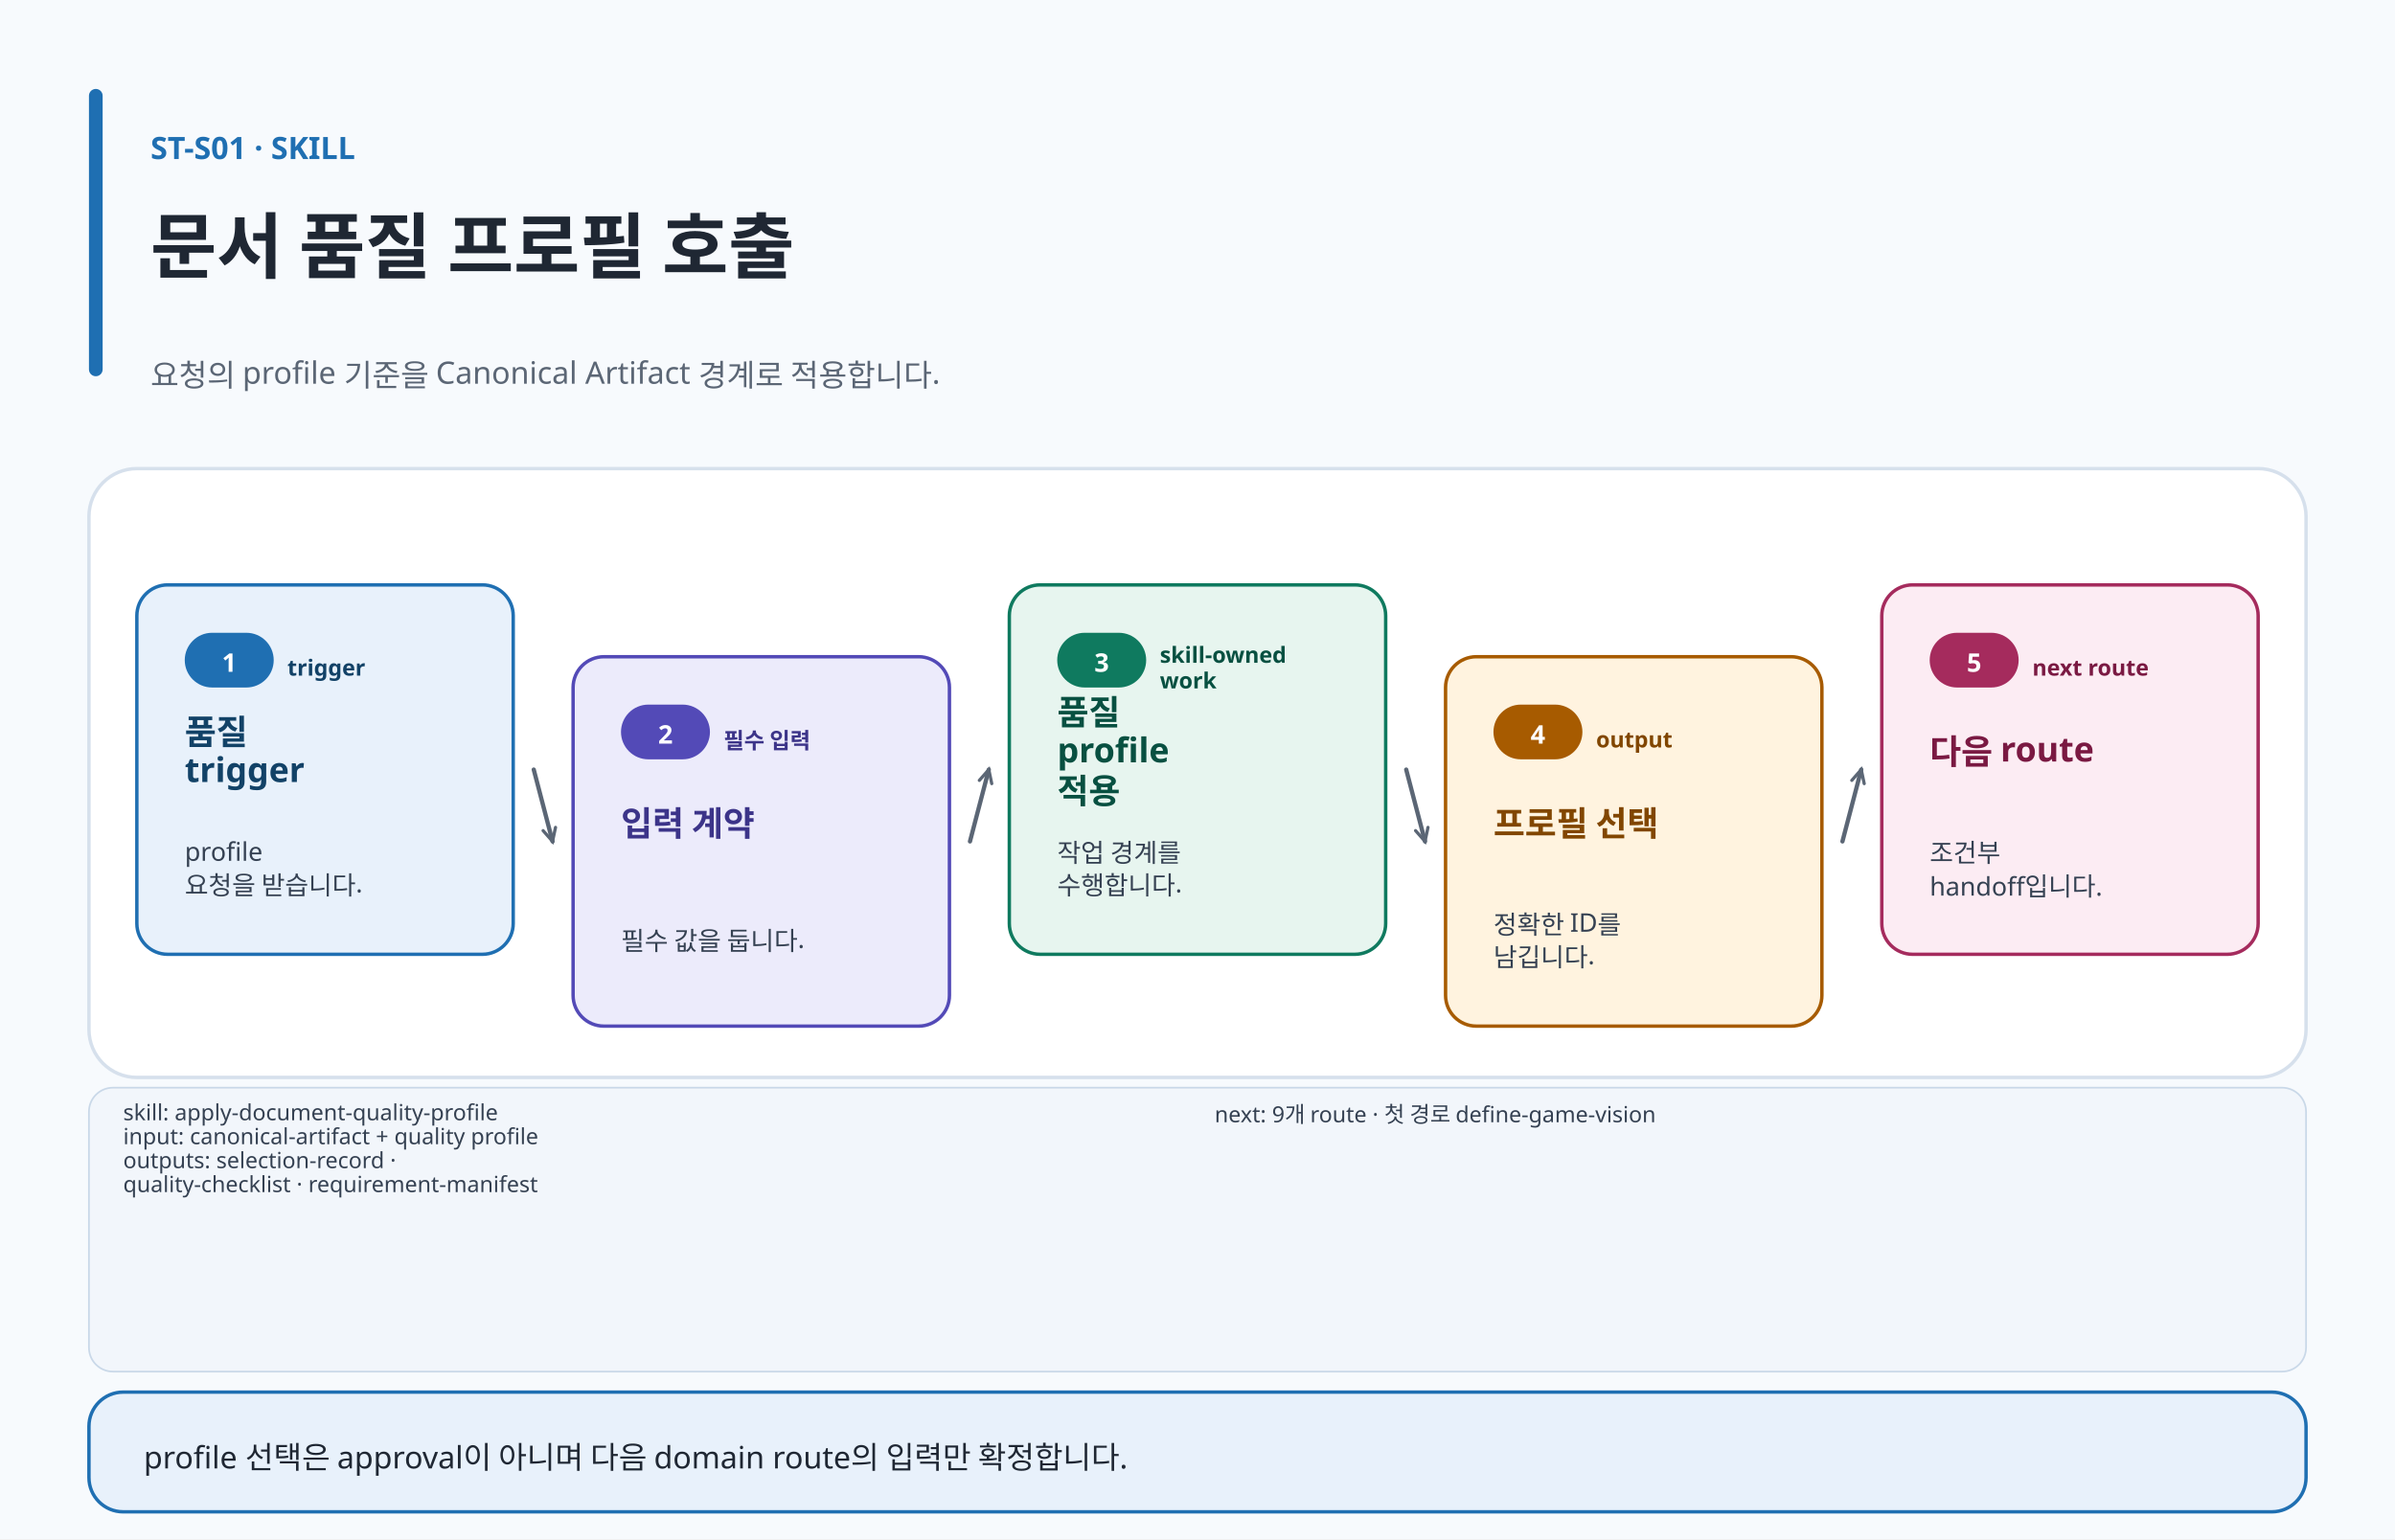
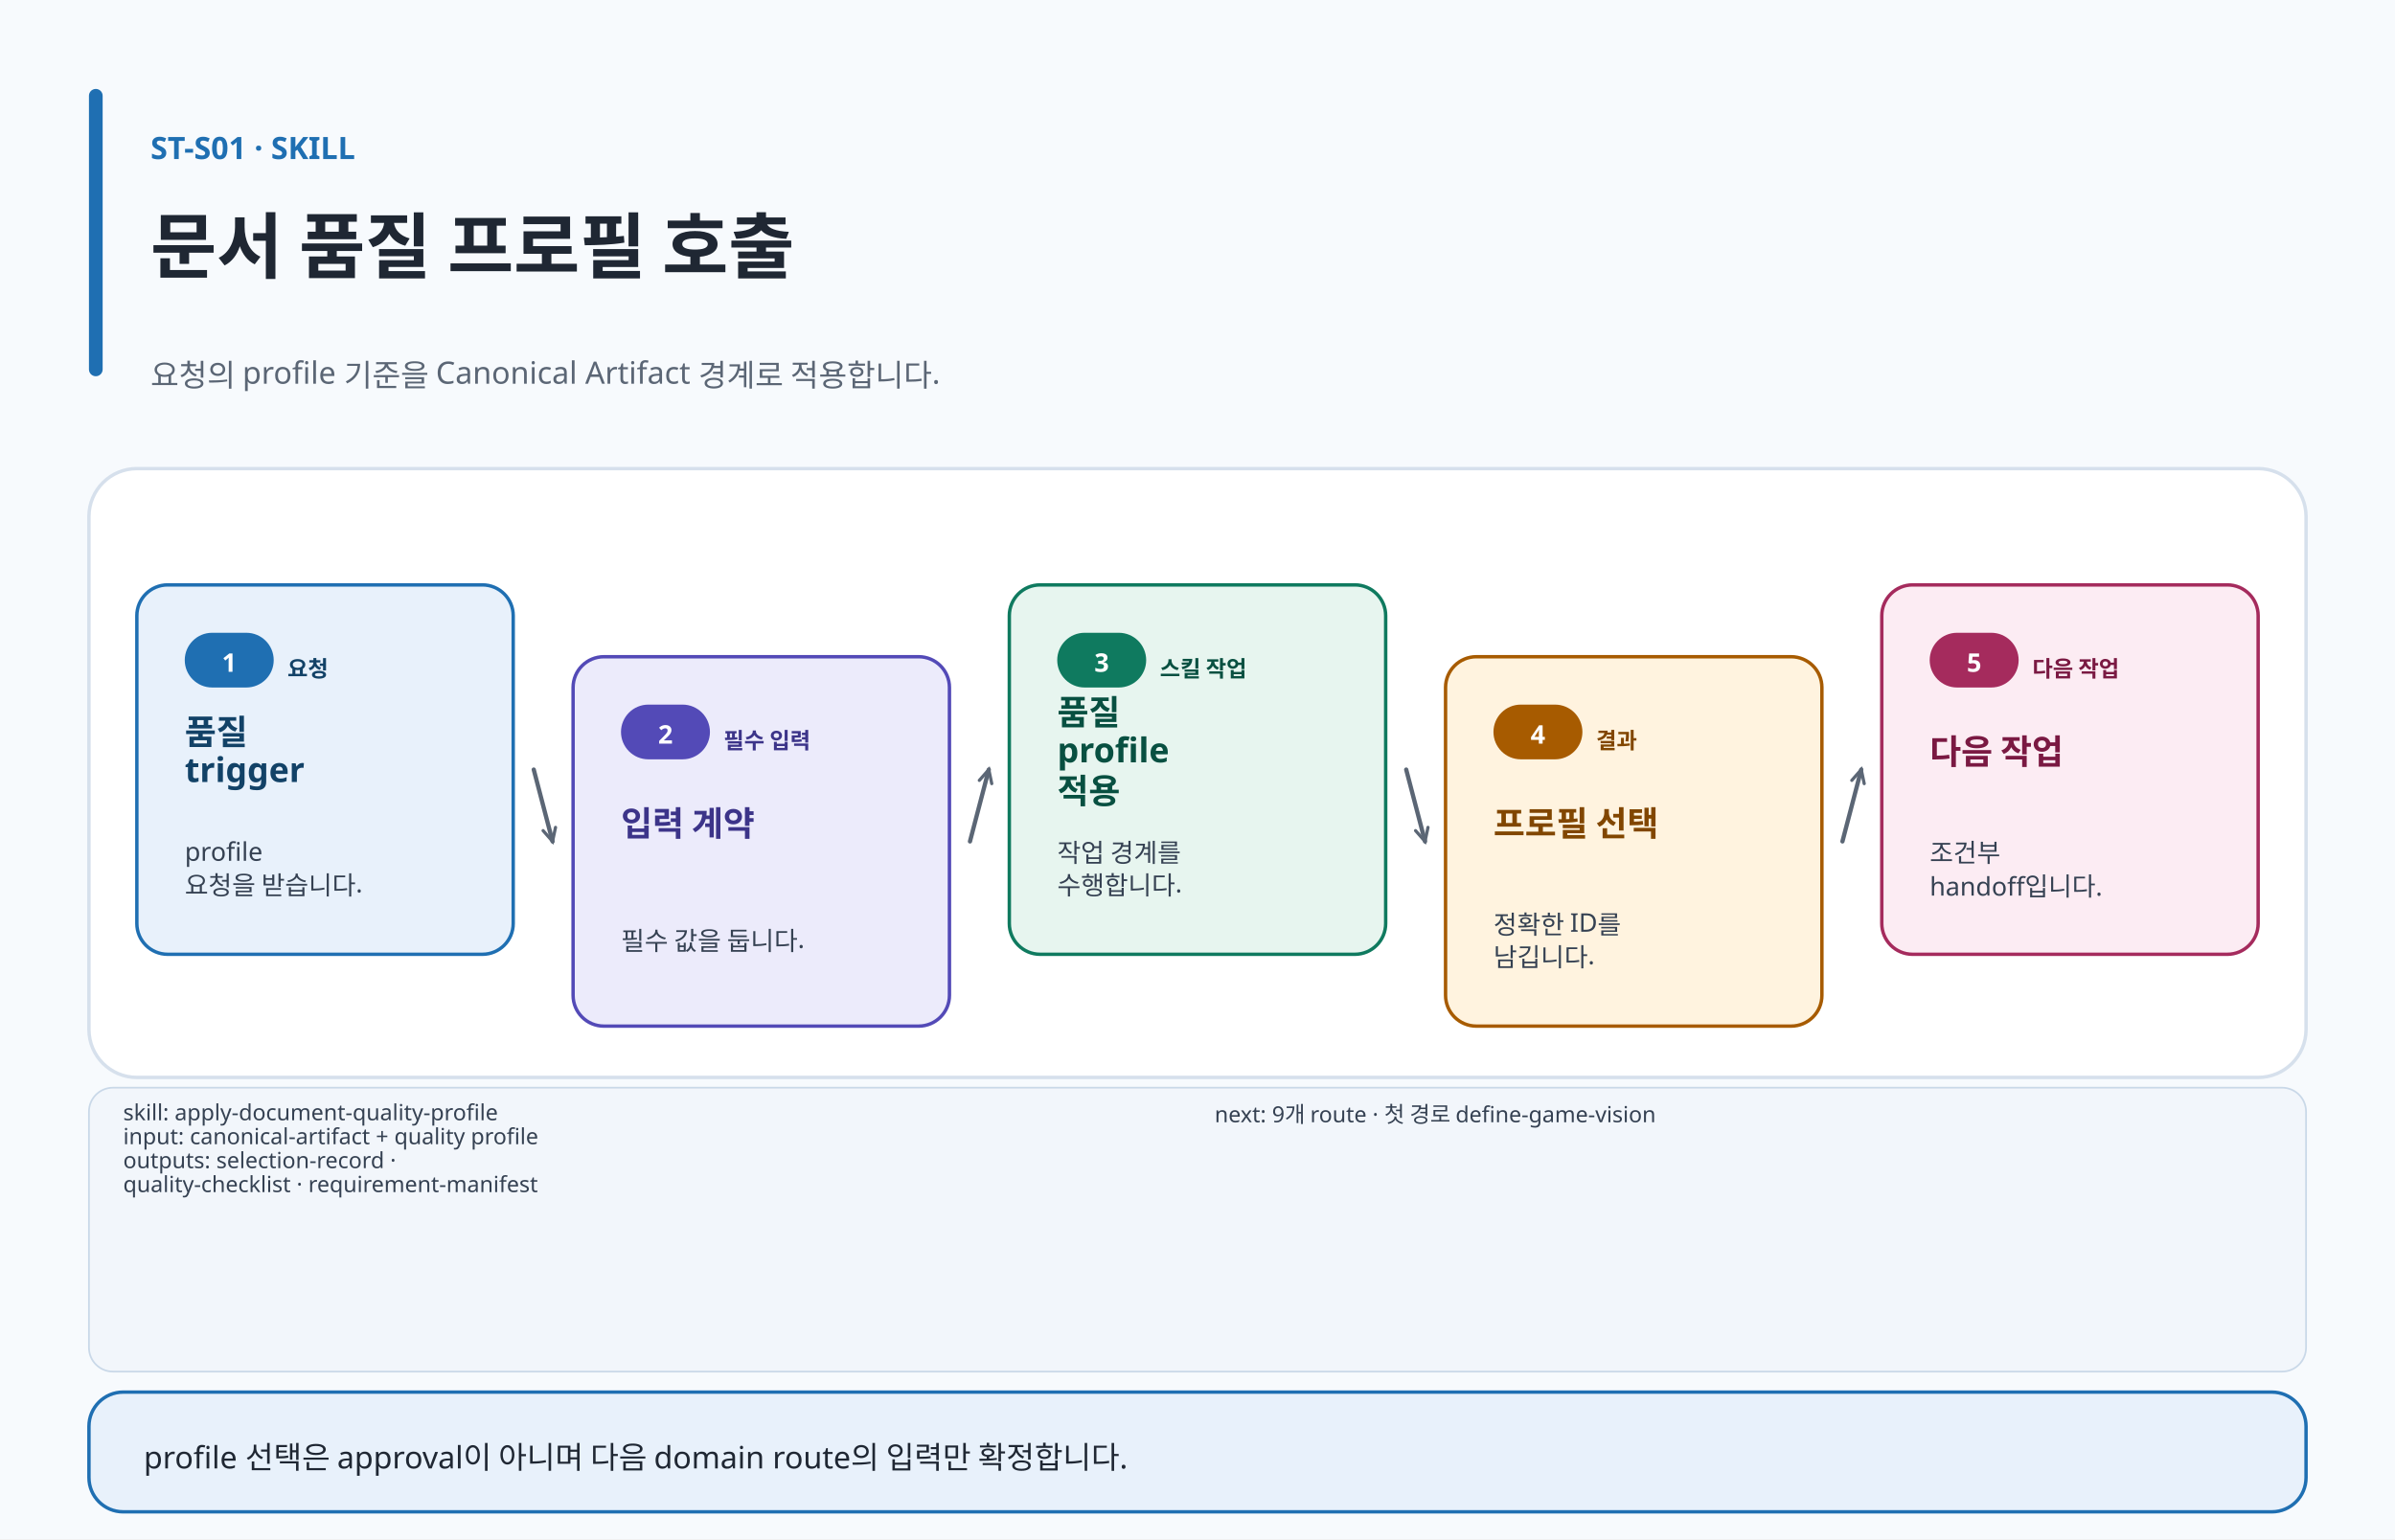
<svg xmlns="http://www.w3.org/2000/svg" viewBox="0 0 1400 900" width="1400" height="900" role="img" aria-label="문서 품질 프로필 직접 호출 흐름" style="font-family:Pretendard,'Apple SD Gothic Neo','Malgun Gothic','Noto Sans KR',sans-serif">
  <defs>
    <marker id="open-arrow" viewBox="0 0 12 12" refX="10" refY="6" markerWidth="11.25" markerHeight="11.25" markerUnits="userSpaceOnUse" orient="auto">
      <path d="M 2 2 L 10 6 L 2 10" fill="none" stroke="#5B6675" stroke-width="2" stroke-linecap="round" />
    </marker>
  </defs>
  <rect width="1400" height="900" fill="#F7FAFD" />
  <rect x="52" y="52" width="8" height="168" rx="4" fill="#1F6FB2" />
  <text data-text-role="eyebrow" x="88" y="86" text-anchor="start" dominant-baseline="central" fill="#1F6FB2" font-size="18" font-weight="700">
    <tspan x="88" dy="0">ST-S01 · SKILL</tspan>
  </text>
  <text data-text-role="title" x="88" y="141" text-anchor="start" dominant-baseline="central" fill="#1F2733" font-size="42" font-weight="700">
    <tspan x="88" dy="0">문서 품질 프로필 호출</tspan>
  </text>
  <text data-text-role="description" x="88" y="218" text-anchor="start" dominant-baseline="central" fill="#5B6675" font-size="18" font-weight="400">
    <tspan x="88" dy="0">요청의 profile 기준을 Canonical Artifact 경계로 적용합니다.</tspan>
  </text>
  <rect x="52" y="274" width="1296" height="356" rx="28" fill="#FFFFFF" stroke="#D6E0EC" stroke-width="2" />
  <path d="M 312 450 L 323 492" fill="none" stroke="#5B6675" stroke-width="2.5" stroke-linecap="round" marker-end="url(#open-arrow)" />
  <path d="M 567 492 L 578 450" fill="none" stroke="#5B6675" stroke-width="2.5" stroke-linecap="round" marker-end="url(#open-arrow)" />
  <path d="M 822 450 L 833 492" fill="none" stroke="#5B6675" stroke-width="2.5" stroke-linecap="round" marker-end="url(#open-arrow)" />
  <path d="M 1077 492 L 1088 450" fill="none" stroke="#5B6675" stroke-width="2.5" stroke-linecap="round" marker-end="url(#open-arrow)" />
  <g aria-label="읽기 순서 1: 품질 trigger">
    <rect x="80" y="342" width="220" height="216" rx="18" fill="#E8F1FB" stroke="#1F6FB2" stroke-width="2" />
    <rect x="108" y="370" width="52" height="32" rx="16" fill="#1F6FB2" />
    <text data-text-role="caption" x="134" y="387" text-anchor="middle" dominant-baseline="central" fill="#FFFFFF" font-size="15" font-weight="700">
      <tspan x="134" dy="0">1</tspan>
    </text>
    <text data-text-role="caption" x="168" y="390" text-anchor="start" dominant-baseline="central" fill="#124267" font-size="13" font-weight="700">
-       <tspan x="168" dy="0">trigger</tspan>
+       <tspan x="168" dy="0">요청</tspan>
    </text>
    <text data-text-role="card-title" x="108" y="426.5" text-anchor="start" dominant-baseline="central" fill="#124267" font-size="20" font-weight="700">
      <tspan x="108" dy="0">품질</tspan>
      <tspan x="108" dy="23">trigger</tspan>
    </text>
    <text data-text-role="card-body" x="108" y="497.5" text-anchor="start" dominant-baseline="central" fill="#354152" font-size="15" font-weight="400">
      <tspan x="108" dy="0">profile</tspan>
      <tspan x="108" dy="19">요청을 받습니다.</tspan>
    </text>
  </g>
  <g aria-label="읽기 순서 2: 입력 계약">
    <rect x="335" y="384" width="220" height="216" rx="18" fill="#ECEBFB" stroke="#534AB7" stroke-width="2" />
    <rect x="363" y="412" width="52" height="32" rx="16" fill="#534AB7" />
    <text data-text-role="caption" x="389" y="429" text-anchor="middle" dominant-baseline="central" fill="#FFFFFF" font-size="15" font-weight="700">
      <tspan x="389" dy="0">2</tspan>
    </text>
    <text data-text-role="caption" x="423" y="432" text-anchor="start" dominant-baseline="central" fill="#3C3489" font-size="13" font-weight="700">
      <tspan x="423" dy="0">필수 입력</tspan>
    </text>
    <text data-text-role="card-title" x="363" y="480" text-anchor="start" dominant-baseline="central" fill="#3C3489" font-size="20" font-weight="700">
      <tspan x="363" dy="0">입력 계약</tspan>
    </text>
    <text data-text-role="card-body" x="363" y="549" text-anchor="start" dominant-baseline="central" fill="#354152" font-size="15" font-weight="400">
      <tspan x="363" dy="0">필수 값을 둡니다.</tspan>
    </text>
  </g>
  <g aria-label="읽기 순서 3: 품질 profile 적용">
    <rect x="590" y="342" width="220" height="216" rx="18" fill="#E7F5EF" stroke="#0F7A5F" stroke-width="2" />
    <rect x="618" y="370" width="52" height="32" rx="16" fill="#0F7A5F" />
    <text data-text-role="caption" x="644" y="387" text-anchor="middle" dominant-baseline="central" fill="#FFFFFF" font-size="15" font-weight="700">
      <tspan x="644" dy="0">3</tspan>
    </text>
-     <text data-text-role="caption" x="678" y="382.5" text-anchor="start" dominant-baseline="central" fill="#085041" font-size="13" font-weight="700">
-       <tspan x="678" dy="0">skill-owned</tspan>
-       <tspan x="678" dy="15">work</tspan>
+     <text data-text-role="caption" x="678" y="390" text-anchor="start" dominant-baseline="central" fill="#085041" font-size="13" font-weight="700">
+       <tspan x="678" dy="0">스킬 작업</tspan>
    </text>
    <text data-text-role="card-title" x="618" y="415" text-anchor="start" dominant-baseline="central" fill="#085041" font-size="20" font-weight="700">
      <tspan x="618" dy="0">품질</tspan>
      <tspan x="618" dy="23">profile</tspan>
      <tspan x="618" dy="23">적용</tspan>
    </text>
    <text data-text-role="card-body" x="618" y="497.5" text-anchor="start" dominant-baseline="central" fill="#354152" font-size="15" font-weight="400">
      <tspan x="618" dy="0">작업 경계를</tspan>
      <tspan x="618" dy="19">수행합니다.</tspan>
    </text>
  </g>
  <g aria-label="읽기 순서 4: 프로필 선택">
    <rect x="845" y="384" width="220" height="216" rx="18" fill="#FFF3DF" stroke="#A75B00" stroke-width="2" />
    <rect x="873" y="412" width="52" height="32" rx="16" fill="#A75B00" />
    <text data-text-role="caption" x="899" y="429" text-anchor="middle" dominant-baseline="central" fill="#FFFFFF" font-size="15" font-weight="700">
      <tspan x="899" dy="0">4</tspan>
    </text>
    <text data-text-role="caption" x="933" y="432" text-anchor="start" dominant-baseline="central" fill="#814600" font-size="13" font-weight="700">
-       <tspan x="933" dy="0">output</tspan>
+       <tspan x="933" dy="0">결과</tspan>
    </text>
    <text data-text-role="card-title" x="873" y="480" text-anchor="start" dominant-baseline="central" fill="#814600" font-size="20" font-weight="700">
      <tspan x="873" dy="0">프로필 선택</tspan>
    </text>
    <text data-text-role="card-body" x="873" y="539.5" text-anchor="start" dominant-baseline="central" fill="#354152" font-size="15" font-weight="400">
      <tspan x="873" dy="0">정확한 ID를</tspan>
      <tspan x="873" dy="19">남깁니다.</tspan>
    </text>
  </g>
-   <g aria-label="읽기 순서 5: 다음 route">
+   <g aria-label="읽기 순서 5: 다음 작업">
    <rect x="1100" y="342" width="220" height="216" rx="18" fill="#FCECF3" stroke="#A52B5D" stroke-width="2" />
    <rect x="1128" y="370" width="52" height="32" rx="16" fill="#A52B5D" />
    <text data-text-role="caption" x="1154" y="387" text-anchor="middle" dominant-baseline="central" fill="#FFFFFF" font-size="15" font-weight="700">
      <tspan x="1154" dy="0">5</tspan>
    </text>
    <text data-text-role="caption" x="1188" y="390" text-anchor="start" dominant-baseline="central" fill="#7A1942" font-size="13" font-weight="700">
-       <tspan x="1188" dy="0">next route</tspan>
+       <tspan x="1188" dy="0">다음 작업</tspan>
    </text>
    <text data-text-role="card-title" x="1128" y="438" text-anchor="start" dominant-baseline="central" fill="#7A1942" font-size="20" font-weight="700">
-       <tspan x="1128" dy="0">다음 route</tspan>
+       <tspan x="1128" dy="0">다음 작업</tspan>
    </text>
    <text data-text-role="card-body" x="1128" y="497.5" text-anchor="start" dominant-baseline="central" fill="#354152" font-size="15" font-weight="400">
      <tspan x="1128" dy="0">조건부</tspan>
      <tspan x="1128" dy="19">handoff입니다.</tspan>
    </text>
  </g>
  <rect x="52" y="636" width="1296" height="166" rx="14" fill="#F2F6FB" stroke="#C9D8E8" stroke-width="1" />
  <text data-text-role="semantic-rail" x="72" y="650" text-anchor="start" dominant-baseline="central" fill="#354152" font-size="13" font-weight="400">
    <tspan x="72" dy="0">skill: apply-document-quality-profile</tspan>
  </text>
  <text data-text-role="semantic-rail" x="72" y="664" text-anchor="start" dominant-baseline="central" fill="#354152" font-size="13" font-weight="400">
    <tspan x="72" dy="0">input: canonical-artifact + quality profile</tspan>
  </text>
  <text data-text-role="semantic-rail" x="72" y="678" text-anchor="start" dominant-baseline="central" fill="#354152" font-size="13" font-weight="400">
    <tspan x="72" dy="0">outputs: selection-record ·</tspan>
    <tspan x="72" dy="14">quality-checklist · requirement-manifest</tspan>
  </text>
  <text data-text-role="semantic-rail" x="710" y="650" text-anchor="start" dominant-baseline="central" fill="#354152" font-size="13" font-weight="400">
    <tspan x="710" dy="0">next: 9개 route · 첫 경로 define-game-vision</tspan>
  </text>
  <rect x="52" y="814" width="1296" height="70" rx="20" fill="#E8F1FB" stroke="#1F6FB2" stroke-width="2" />
  <text data-text-role="footer" x="84" y="850" text-anchor="start" dominant-baseline="central" fill="#1F2733" font-size="18" font-weight="400">
    <tspan x="84" dy="0">profile 선택은 approval이 아니며 다음 domain route의 입력만 확정합니다.</tspan>
  </text>
</svg>
